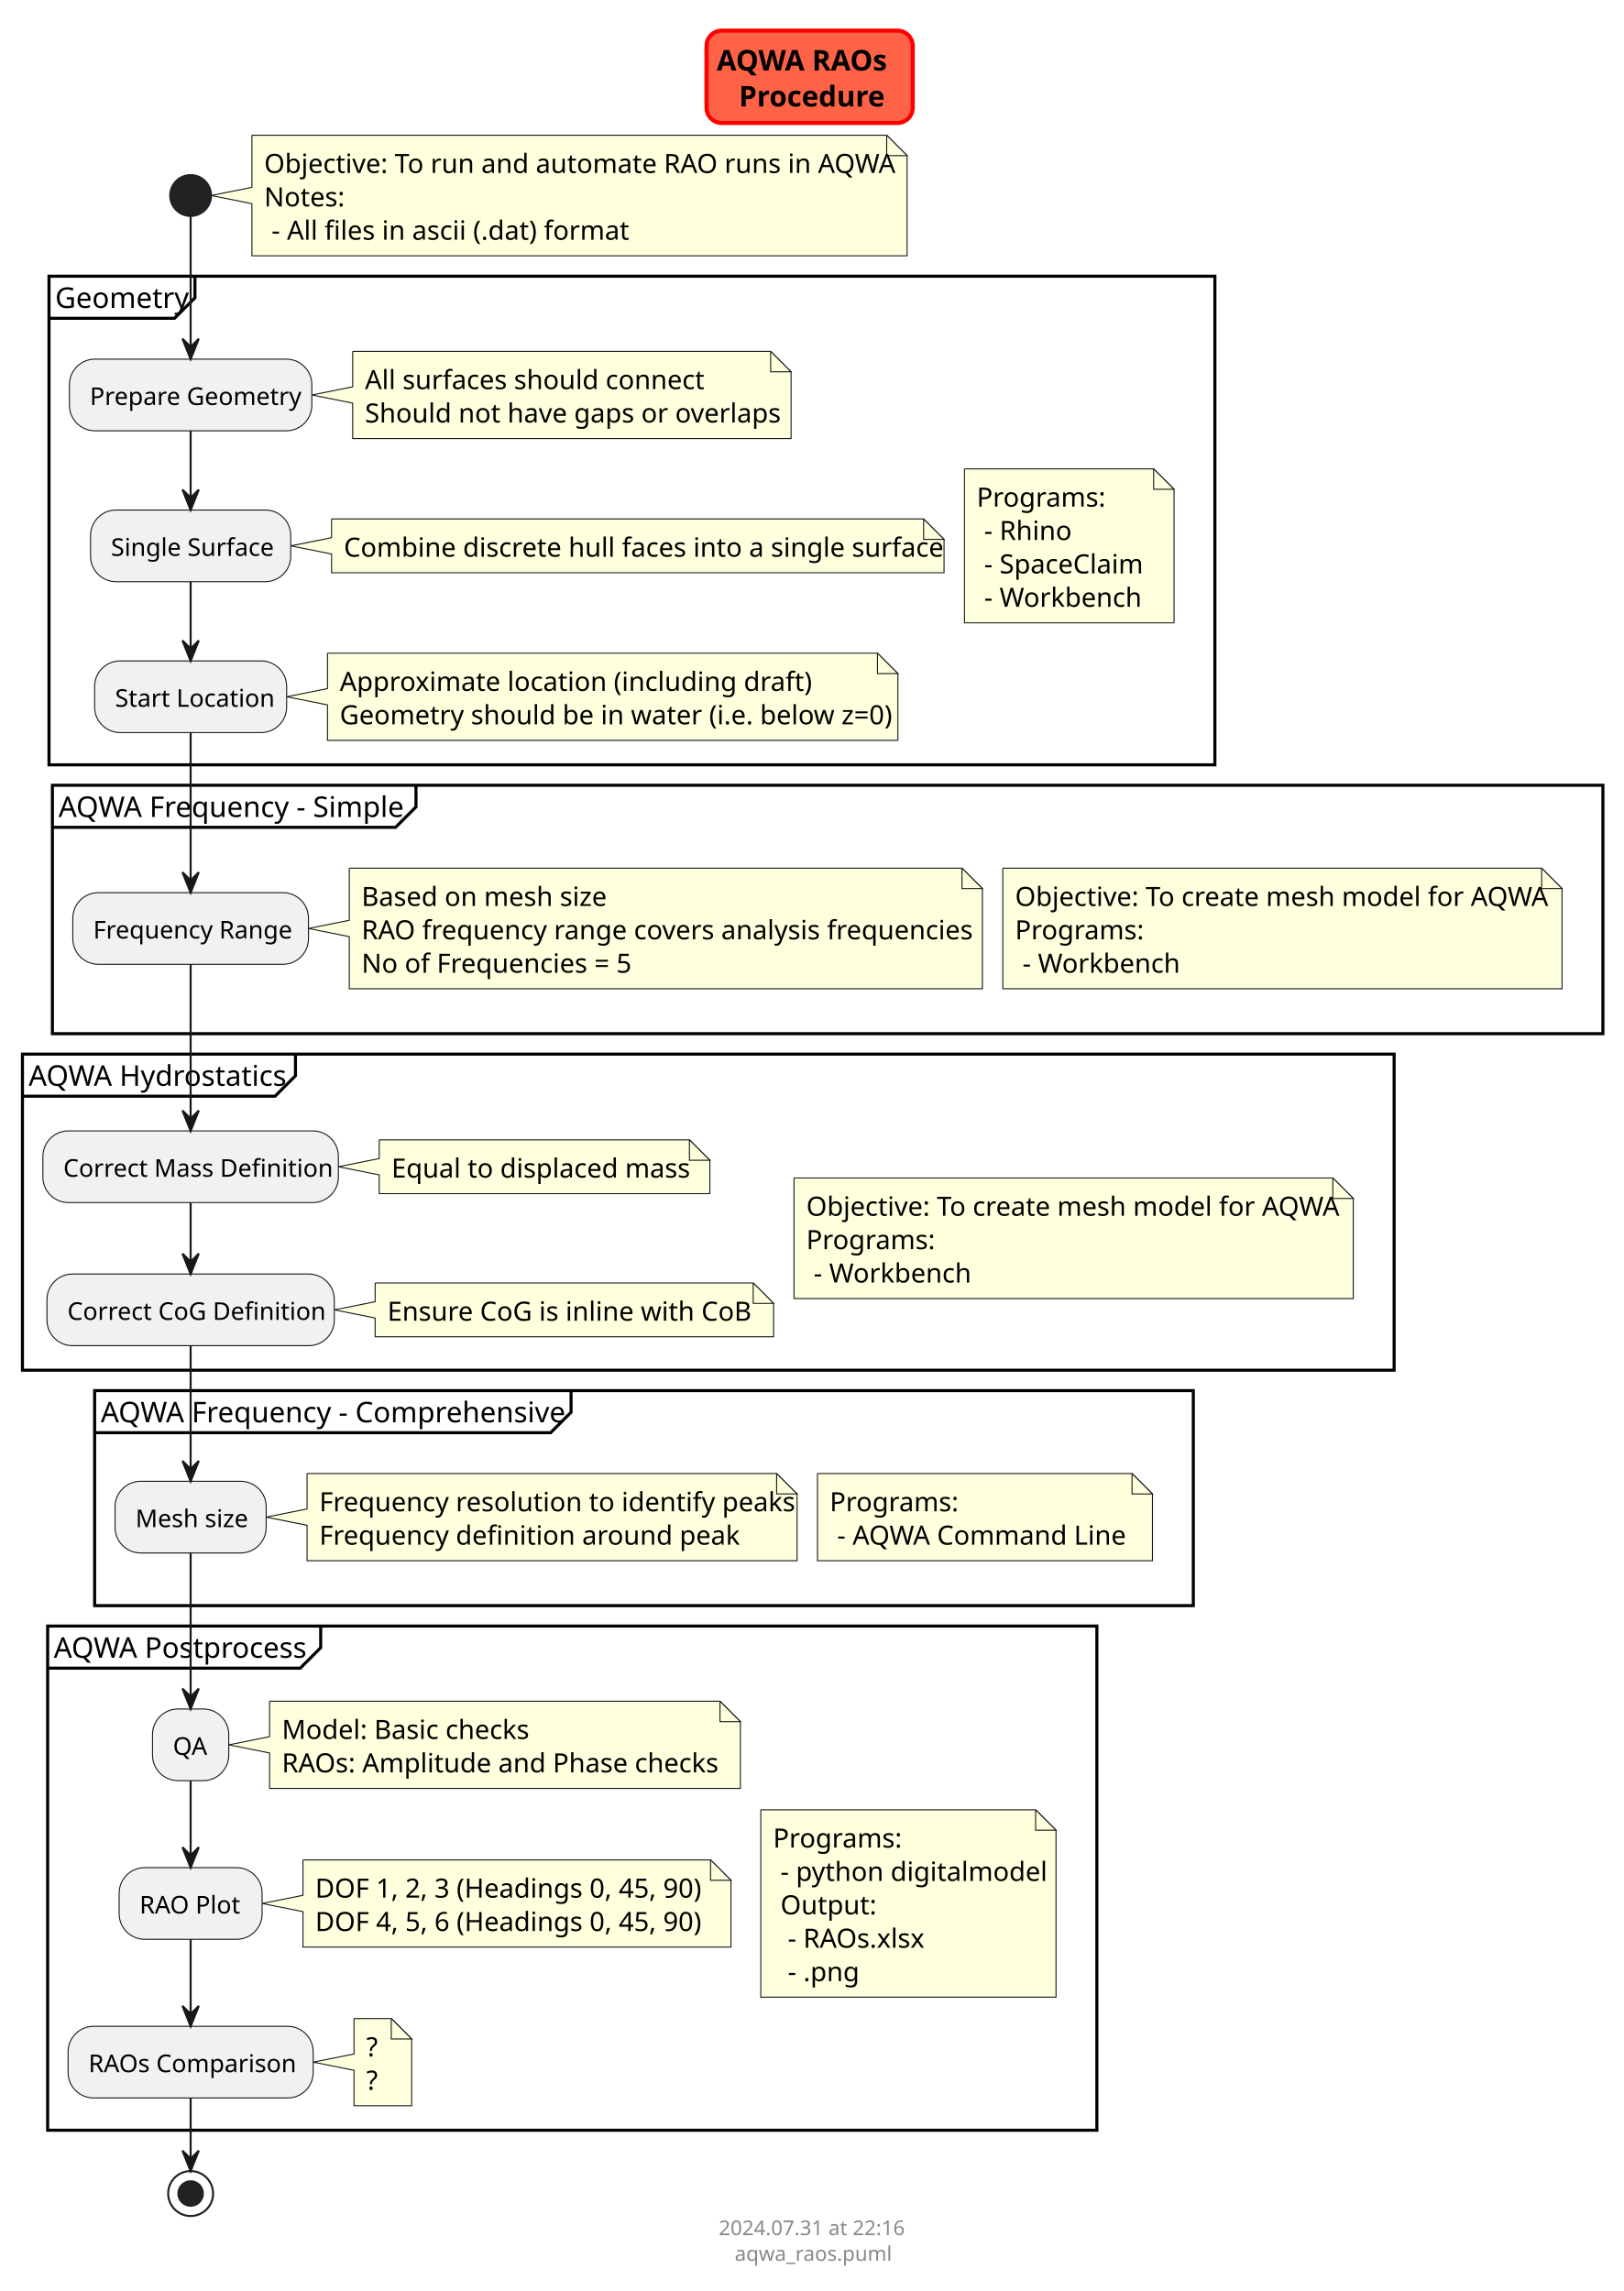
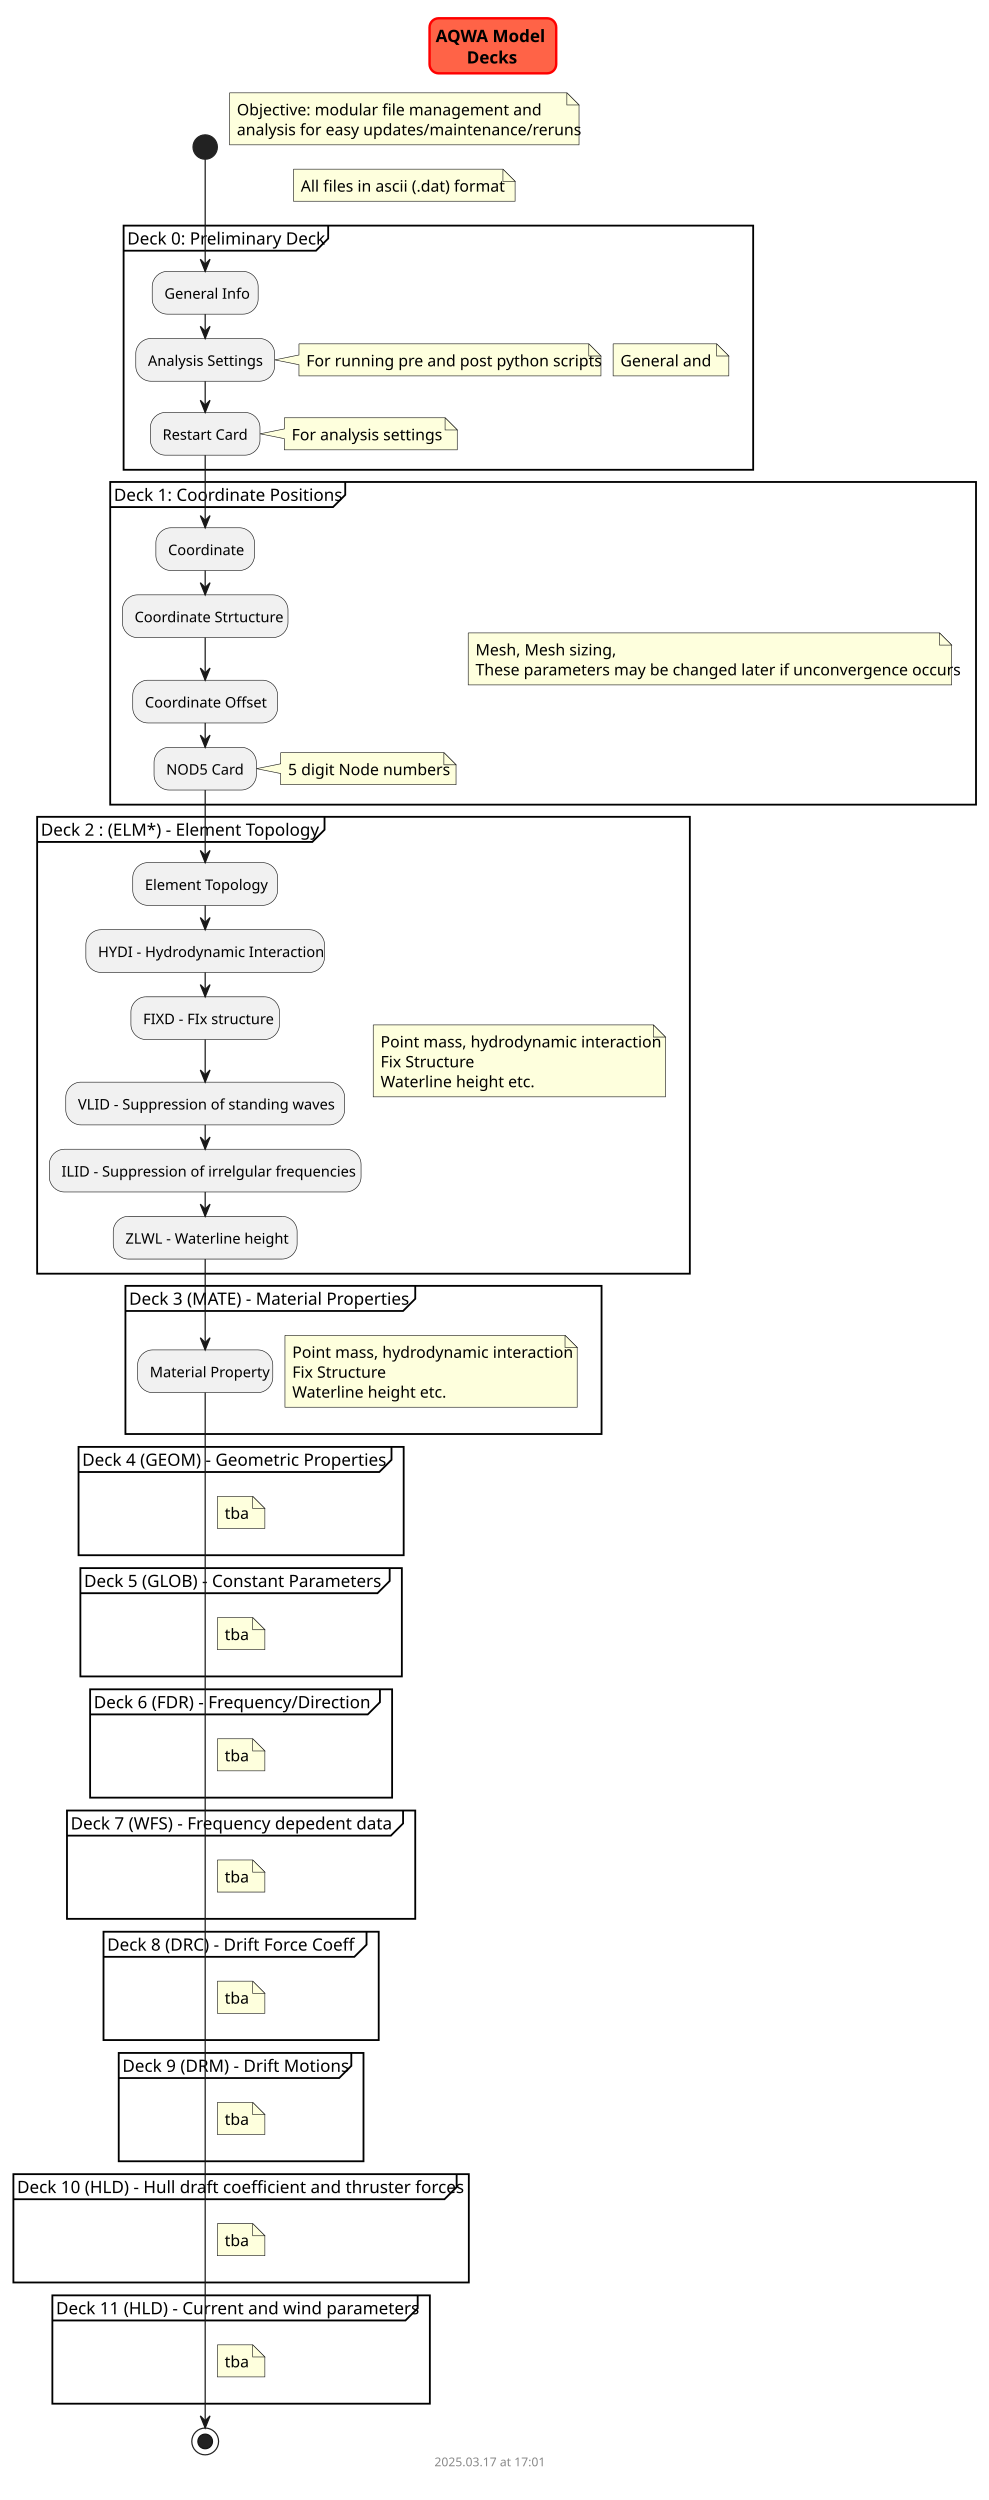
- <svg xmlns="http://www.w3.org/2000/svg" contentStyleType="text/css" height="3366px" preserveAspectRatio="none" style="width:2385px;height:3366px;background:#FFFFFF;" version="1.1" viewBox="0 0 2385 3366" width="2385px" zoomAndPan="magnify">
+ <svg xmlns="http://www.w3.org/2000/svg" contentStyleType="text/css" height="6159px" preserveAspectRatio="none" style="width:2436px;height:6159px;background:#FFFFFF;" version="1.1" viewBox="0 0 2436 6159" width="2436px" zoomAndPan="magnify">
  <defs />
  <g>
-     <rect fill="#FF6347" height="135.656" id="_title" rx="22.5" ry="22.5" style="stroke:#FF0000;stroke-width:6.0;" width="303" x="1037.921" y="45" />
-     <text fill="#000000" font-family="sans-serif" font-size="42" font-weight="bold" lengthAdjust="spacing" textLength="261.331" x="1052.921" y="103.6">AQWA RAOs</text>
-     <text fill="#000000" font-family="sans-serif" font-size="42" font-weight="bold" lengthAdjust="spacing" textLength="207.744" x="1085.549" y="156.428">Procedure</text>
-     <path d="M370.058,198.656 L370.058,275.238 L310.058,287.238 L370.058,299.238 L370.058,375.82 A0,0 0 0 0 370.058,375.82 L1332.609,375.82 A0,0 0 0 0 1332.609,375.82 L1332.609,228.656 L1302.609,198.656 L370.058,198.656 A0,0 0 0 0 370.058,198.656 " fill="#FEFFDD" style="stroke:#181818;stroke-width:1.5;" />
-     <path d="M1302.609,198.656 L1302.609,228.656 L1332.609,228.656 L1302.609,198.656 " fill="#FEFFDD" style="stroke:#181818;stroke-width:1.5;" />
-     <text fill="#000000" font-family="sans-serif" font-size="39" lengthAdjust="spacing" textLength="899.552" x="388.058" y="254.142">Objective: To run and automate RAO runs in AQWA</text>
-     <text fill="#000000" font-family="sans-serif" font-size="39" lengthAdjust="spacing" textLength="112.715" x="388.058" y="303.196">Notes:</text>
-     <text fill="#000000" font-family="sans-serif" font-size="39" lengthAdjust="spacing" textLength="500.621" x="398.893" y="352.251">- All files in ascii (.dat) format</text>
-     <ellipse cx="280.058" cy="287.238" fill="#222222" rx="30" ry="30" style="stroke:#222222;stroke-width:3.0;" />
-     <rect fill="none" height="717.914" style="stroke:#000000;stroke-width:4.5;" width="1712.81" x="71.997" y="405.82" />
-     <path d="M286.383,405.82 L286.383,437.648 L256.383,467.648 L71.997,467.648 " fill="none" style="stroke:#000000;stroke-width:4.5;" />
-     <text fill="#000000" font-family="sans-serif" font-size="42" lengthAdjust="spacing" textLength="184.386" x="80.997" y="452.42">Geometry</text>
-     <path d="M1416.895,688.875 L1416.895,915.094 L1724.807,915.094 L1724.807,718.875 L1694.807,688.875 L1416.895,688.875 " fill="#FEFFDD" style="stroke:#181818;stroke-width:1.5;" />
-     <path d="M1694.807,688.875 L1694.807,718.875 L1724.807,718.875 L1694.807,688.875 " fill="#FEFFDD" style="stroke:#181818;stroke-width:1.5;" />
-     <text fill="#000000" font-family="sans-serif" font-size="39" lengthAdjust="spacing" textLength="179.88" x="1434.895" y="744.36">Programs:</text>
-     <text fill="#000000" font-family="sans-serif" font-size="39" lengthAdjust="spacing" textLength="125.722" x="1445.73" y="793.415">- Rhino</text>
-     <text fill="#000000" font-family="sans-serif" font-size="39" lengthAdjust="spacing" textLength="234.076" x="1445.73" y="842.47">- SpaceClaim</text>
-     <text fill="#000000" font-family="sans-serif" font-size="39" lengthAdjust="spacing" textLength="221.07" x="1445.73" y="891.524">- Workbench</text>
-     <path d="M518.118,516.234 L518.118,568.289 L458.118,580.289 L518.118,592.289 L518.118,644.344 A0,0 0 0 0 518.118,644.344 L1162.176,644.344 A0,0 0 0 0 1162.176,644.344 L1162.176,546.234 L1132.176,516.234 L518.118,516.234 A0,0 0 0 0 518.118,516.234 " fill="#FEFFDD" style="stroke:#181818;stroke-width:1.5;" />
-     <path d="M1132.176,516.234 L1132.176,546.234 L1162.176,546.234 L1132.176,516.234 " fill="#FEFFDD" style="stroke:#181818;stroke-width:1.5;" />
-     <text fill="#000000" font-family="sans-serif" font-size="39" lengthAdjust="spacing" textLength="474.76" x="536.118" y="571.72">All surfaces should connect</text>
-     <text fill="#000000" font-family="sans-serif" font-size="39" lengthAdjust="spacing" textLength="581.058" x="536.118" y="620.774">Should not have gaps or overlaps</text>
-     <rect fill="#F1F1F1" height="105.281" rx="37.5" ry="37.5" style="stroke:#181818;stroke-width:1.5;" width="356.121" x="101.997" y="527.648" />
-     <text fill="#000000" font-family="sans-serif" font-size="36" lengthAdjust="spacing" textLength="296.121" x="131.997" y="595.019">Prepare Geometry</text>
-     <path d="M487.128,762.457 L487.128,789.984 L427.128,801.984 L487.128,813.984 L487.128,841.512 A0,0 0 0 0 487.128,841.512 L1386.895,841.512 A0,0 0 0 0 1386.895,841.512 L1386.895,792.457 L1356.895,762.457 L487.128,762.457 A0,0 0 0 0 487.128,762.457 " fill="#FEFFDD" style="stroke:#181818;stroke-width:1.5;" />
-     <path d="M1356.895,762.457 L1356.895,792.457 L1386.895,792.457 L1356.895,762.457 " fill="#FEFFDD" style="stroke:#181818;stroke-width:1.5;" />
-     <text fill="#000000" font-family="sans-serif" font-size="39" lengthAdjust="spacing" textLength="836.767" x="505.128" y="817.942">Combine discrete hull faces into a single surface</text>
-     <rect fill="#F1F1F1" height="105.281" rx="37.5" ry="37.5" style="stroke:#181818;stroke-width:1.5;" width="294.141" x="132.987" y="749.344" />
-     <text fill="#000000" font-family="sans-serif" font-size="36" lengthAdjust="spacing" textLength="234.141" x="162.987" y="816.715">Single Surface</text>
-     <path d="M481.125,959.625 L481.125,1011.68 L421.125,1023.68 L481.125,1035.68 L481.125,1087.734 A0,0 0 0 0 481.125,1087.734 L1319.079,1087.734 A0,0 0 0 0 1319.079,1087.734 L1319.079,989.625 L1289.079,959.625 L481.125,959.625 A0,0 0 0 0 481.125,959.625 " fill="#FEFFDD" style="stroke:#181818;stroke-width:1.5;" />
-     <path d="M1289.079,959.625 L1289.079,989.625 L1319.079,989.625 L1289.079,959.625 " fill="#FEFFDD" style="stroke:#181818;stroke-width:1.5;" />
-     <text fill="#000000" font-family="sans-serif" font-size="39" lengthAdjust="spacing" textLength="643.824" x="499.125" y="1015.11">Approximate location (including draft)</text>
-     <text fill="#000000" font-family="sans-serif" font-size="39" lengthAdjust="spacing" textLength="774.954" x="499.125" y="1064.165">Geometry should be in water (i.e. below z=0)</text>
-     <rect fill="#F1F1F1" height="105.281" rx="37.5" ry="37.5" style="stroke:#181818;stroke-width:1.5;" width="282.135" x="138.99" y="971.039" />
-     <text fill="#000000" font-family="sans-serif" font-size="36" lengthAdjust="spacing" textLength="222.135" x="168.99" y="1038.41">Start Location</text>
-     <rect fill="none" height="364.992" style="stroke:#000000;stroke-width:4.5;" width="2277.87" x="76.972" y="1153.734" />
-     <path d="M611.115,1153.734 L611.115,1185.562 L581.115,1215.562 L76.972,1215.562 " fill="none" style="stroke:#000000;stroke-width:4.5;" />
-     <text fill="#000000" font-family="sans-serif" font-size="42" lengthAdjust="spacing" textLength="504.144" x="85.972" y="1200.334">AQWA Frequency - Simple</text>
-     <path d="M1473.246,1275.562 L1473.246,1452.727 L2294.842,1452.727 L2294.842,1305.562 L2264.842,1275.562 L1473.246,1275.562 " fill="#FEFFDD" style="stroke:#181818;stroke-width:1.5;" />
-     <path d="M2264.842,1275.562 L2264.842,1305.562 L2294.842,1305.562 L2264.842,1275.562 " fill="#FEFFDD" style="stroke:#181818;stroke-width:1.5;" />
-     <text fill="#000000" font-family="sans-serif" font-size="39" lengthAdjust="spacing" textLength="758.596" x="1491.246" y="1331.048">Objective: To create mesh model for AQWA</text>
-     <text fill="#000000" font-family="sans-serif" font-size="39" lengthAdjust="spacing" textLength="179.88" x="1491.246" y="1380.102">Programs:</text>
-     <text fill="#000000" font-family="sans-serif" font-size="39" lengthAdjust="spacing" textLength="221.07" x="1502.082" y="1429.157">- Workbench</text>
-     <path d="M513.144,1275.562 L513.144,1352.145 L453.144,1364.145 L513.144,1376.145 L513.144,1452.727 A0,0 0 0 0 513.144,1452.727 L1443.246,1452.727 A0,0 0 0 0 1443.246,1452.727 L1443.246,1305.562 L1413.246,1275.562 L513.144,1275.562 A0,0 0 0 0 513.144,1275.562 " fill="#FEFFDD" style="stroke:#181818;stroke-width:1.5;" />
-     <path d="M1413.246,1275.562 L1413.246,1305.562 L1443.246,1305.562 L1413.246,1275.562 " fill="#FEFFDD" style="stroke:#181818;stroke-width:1.5;" />
-     <text fill="#000000" font-family="sans-serif" font-size="39" lengthAdjust="spacing" textLength="351.19" x="531.144" y="1331.048">Based on mesh size</text>
-     <text fill="#000000" font-family="sans-serif" font-size="39" lengthAdjust="spacing" textLength="867.102" x="531.144" y="1380.102">RAO frequency range covers analysis frequencies</text>
-     <text fill="#000000" font-family="sans-serif" font-size="39" lengthAdjust="spacing" textLength="384.801" x="531.144" y="1429.157">No of Frequencies = 5</text>
-     <rect fill="#F1F1F1" height="105.281" rx="37.5" ry="37.5" style="stroke:#181818;stroke-width:1.5;" width="346.172" x="106.972" y="1311.504" />
-     <text fill="#000000" font-family="sans-serif" font-size="36" lengthAdjust="spacing" textLength="286.172" x="136.972" y="1378.875">Frequency Range</text>
-     <rect fill="none" height="464.391" style="stroke:#000000;stroke-width:4.5;" width="2015.103" x="33" y="1548.727" />
-     <path d="M434.068,1548.727 L434.068,1580.555 L404.068,1610.555 L33,1610.555 " fill="none" style="stroke:#000000;stroke-width:4.5;" />
-     <text fill="#000000" font-family="sans-serif" font-size="42" lengthAdjust="spacing" textLength="371.068" x="42" y="1595.326">AQWA Hydrostatics</text>
-     <path d="M1166.508,1730.754 L1166.508,1907.918 L1988.103,1907.918 L1988.103,1760.754 L1958.103,1730.754 L1166.508,1730.754 " fill="#FEFFDD" style="stroke:#181818;stroke-width:1.5;" />
-     <path d="M1958.103,1730.754 L1958.103,1760.754 L1988.103,1760.754 L1958.103,1730.754 " fill="#FEFFDD" style="stroke:#181818;stroke-width:1.5;" />
-     <text fill="#000000" font-family="sans-serif" font-size="39" lengthAdjust="spacing" textLength="758.596" x="1184.508" y="1786.239">Objective: To create mesh model for AQWA</text>
-     <text fill="#000000" font-family="sans-serif" font-size="39" lengthAdjust="spacing" textLength="179.88" x="1184.508" y="1835.294">Programs:</text>
-     <text fill="#000000" font-family="sans-serif" font-size="39" lengthAdjust="spacing" textLength="221.07" x="1195.343" y="1884.349">- Workbench</text>
-     <path d="M557.115,1674.668 L557.115,1702.195 L497.115,1714.195 L557.115,1726.195 L557.115,1753.723 A0,0 0 0 0 557.115,1753.723 L1042.85,1753.723 A0,0 0 0 0 1042.85,1753.723 L1042.85,1704.668 L1012.85,1674.668 L557.115,1674.668 A0,0 0 0 0 557.115,1674.668 " fill="#FEFFDD" style="stroke:#181818;stroke-width:1.5;" />
-     <path d="M1012.85,1674.668 L1012.85,1704.668 L1042.85,1704.668 L1012.85,1674.668 " fill="#FEFFDD" style="stroke:#181818;stroke-width:1.5;" />
-     <text fill="#000000" font-family="sans-serif" font-size="39" lengthAdjust="spacing" textLength="422.735" x="575.115" y="1730.153">Equal to displaced mass</text>
-     <rect fill="#F1F1F1" height="105.281" rx="37.5" ry="37.5" style="stroke:#181818;stroke-width:1.5;" width="434.115" x="63" y="1661.555" />
-     <text fill="#000000" font-family="sans-serif" font-size="36" lengthAdjust="spacing" textLength="374.115" x="93" y="1728.926">Correct Mass Definition</text>
-     <path d="M551.121,1884.949 L551.121,1912.477 L491.121,1924.477 L551.121,1936.477 L551.121,1964.004 A0,0 0 0 0 551.121,1964.004 L1136.508,1964.004 A0,0 0 0 0 1136.508,1964.004 L1136.508,1914.949 L1106.508,1884.949 L551.121,1884.949 A0,0 0 0 0 551.121,1884.949 " fill="#FEFFDD" style="stroke:#181818;stroke-width:1.5;" />
-     <path d="M1106.508,1884.949 L1106.508,1914.949 L1136.508,1914.949 L1106.508,1884.949 " fill="#FEFFDD" style="stroke:#181818;stroke-width:1.5;" />
-     <text fill="#000000" font-family="sans-serif" font-size="39" lengthAdjust="spacing" textLength="522.387" x="569.121" y="1940.435">Ensure CoG is inline with CoB</text>
-     <rect fill="#F1F1F1" height="105.281" rx="37.5" ry="37.5" style="stroke:#181818;stroke-width:1.5;" width="422.127" x="68.994" y="1871.836" />
-     <text fill="#000000" font-family="sans-serif" font-size="36" lengthAdjust="spacing" textLength="362.127" x="98.994" y="1939.207">Correct CoG Definition</text>
-     <rect fill="none" height="315.938" style="stroke:#000000;stroke-width:4.5;" width="1614.054" x="139.031" y="2043.117" />
-     <path d="M838.939,2043.117 L838.939,2074.945 L808.939,2104.945 L139.031,2104.945 " fill="none" style="stroke:#000000;stroke-width:4.5;" />
-     <text fill="#000000" font-family="sans-serif" font-size="42" lengthAdjust="spacing" textLength="669.908" x="148.031" y="2089.717">AQWA Frequency - Comprehensive</text>
-     <path d="M1200.952,2164.945 L1200.952,2293.055 L1693.085,2293.055 L1693.085,2194.945 L1663.085,2164.945 L1200.952,2164.945 " fill="#FEFFDD" style="stroke:#181818;stroke-width:1.5;" />
-     <path d="M1663.085,2164.945 L1663.085,2194.945 L1693.085,2194.945 L1663.085,2164.945 " fill="#FEFFDD" style="stroke:#181818;stroke-width:1.5;" />
-     <text fill="#000000" font-family="sans-serif" font-size="39" lengthAdjust="spacing" textLength="179.88" x="1218.952" y="2220.431">Programs:</text>
-     <text fill="#000000" font-family="sans-serif" font-size="39" lengthAdjust="spacing" textLength="418.298" x="1229.788" y="2269.485">- AQWA Command Line</text>
-     <path d="M451.084,2164.945 L451.084,2217 L391.084,2229 L451.084,2241 L451.084,2293.055 A0,0 0 0 0 451.084,2293.055 L1170.952,2293.055 A0,0 0 0 0 1170.952,2293.055 L1170.952,2194.945 L1140.952,2164.945 L451.084,2164.945 A0,0 0 0 0 451.084,2164.945 " fill="#FEFFDD" style="stroke:#181818;stroke-width:1.5;" />
-     <path d="M1140.952,2164.945 L1140.952,2194.945 L1170.952,2194.945 L1140.952,2164.945 " fill="#FEFFDD" style="stroke:#181818;stroke-width:1.5;" />
-     <text fill="#000000" font-family="sans-serif" font-size="39" lengthAdjust="spacing" textLength="656.868" x="469.084" y="2220.431">Frequency resolution to identify peaks</text>
-     <text fill="#000000" font-family="sans-serif" font-size="39" lengthAdjust="spacing" textLength="578.887" x="469.084" y="2269.485">Frequency definition around peak</text>
-     <rect fill="#F1F1F1" height="105.281" rx="37.5" ry="37.5" style="stroke:#181818;stroke-width:1.5;" width="222.053" x="169.031" y="2176.359" />
-     <text fill="#000000" font-family="sans-serif" font-size="36" lengthAdjust="spacing" textLength="162.053" x="199.031" y="2243.731">Mesh size</text>
-     <rect fill="none" height="740.742" style="stroke:#000000;stroke-width:4.5;" width="1541.41" x="70.011" y="2389.055" />
-     <path d="M471.12,2389.055 L471.12,2420.883 L441.12,2450.883 L70.011,2450.883 " fill="none" style="stroke:#000000;stroke-width:4.5;" />
-     <text fill="#000000" font-family="sans-serif" font-size="42" lengthAdjust="spacing" textLength="371.109" x="79.011" y="2435.654">AQWA Postprocess</text>
-     <path d="M1117.711,2658.996 L1117.711,2934.269 L1551.42,2934.269 L1551.42,2688.996 L1521.42,2658.996 L1117.711,2658.996 " fill="#FEFFDD" style="stroke:#181818;stroke-width:1.5;" />
-     <path d="M1521.42,2658.996 L1521.42,2688.996 L1551.42,2688.996 L1521.42,2658.996 " fill="#FEFFDD" style="stroke:#181818;stroke-width:1.5;" />
-     <text fill="#000000" font-family="sans-serif" font-size="39" lengthAdjust="spacing" textLength="179.88" x="1135.711" y="2714.481">Programs:</text>
-     <text fill="#000000" font-family="sans-serif" font-size="39" lengthAdjust="spacing" textLength="359.874" x="1146.546" y="2763.536">- python digitalmodel</text>
-     <text fill="#000000" font-family="sans-serif" font-size="39" lengthAdjust="spacing" textLength="127.912" x="1146.546" y="2812.591">Output:</text>
-     <text fill="#000000" font-family="sans-serif" font-size="39" lengthAdjust="spacing" textLength="205.835" x="1157.382" y="2861.646">- RAOs.xlsx</text>
-     <text fill="#000000" font-family="sans-serif" font-size="39" lengthAdjust="spacing" textLength="99.728" x="1157.382" y="2910.7">- .png</text>
-     <path d="M396.065,2499.469 L396.065,2551.523 L336.065,2563.523 L396.065,2575.523 L396.065,2627.578 A0,0 0 0 0 396.065,2627.578 L1087.711,2627.578 A0,0 0 0 0 1087.711,2627.578 L1087.711,2529.469 L1057.711,2499.469 L396.065,2499.469 A0,0 0 0 0 396.065,2499.469 " fill="#FEFFDD" style="stroke:#181818;stroke-width:1.5;" />
-     <path d="M1057.711,2499.469 L1057.711,2529.469 L1087.711,2529.469 L1057.711,2499.469 " fill="#FEFFDD" style="stroke:#181818;stroke-width:1.5;" />
-     <text fill="#000000" font-family="sans-serif" font-size="39" lengthAdjust="spacing" textLength="355.475" x="414.065" y="2554.954">Model: Basic checks</text>
-     <text fill="#000000" font-family="sans-serif" font-size="39" lengthAdjust="spacing" textLength="628.646" x="414.065" y="2604.009">RAOs: Amplitude and Phase checks</text>
-     <rect fill="#F1F1F1" height="105.281" rx="37.5" ry="37.5" style="stroke:#181818;stroke-width:1.5;" width="112.014" x="224.051" y="2510.883" />
-     <text fill="#000000" font-family="sans-serif" font-size="36" lengthAdjust="spacing" textLength="52.014" x="254.051" y="2578.254">QA</text>
-     <path d="M445.081,2732.578 L445.081,2784.633 L385.081,2796.633 L445.081,2808.633 L445.081,2860.688 A0,0 0 0 0 445.081,2860.688 L1073.867,2860.688 A0,0 0 0 0 1073.867,2860.688 L1073.867,2762.578 L1043.867,2732.578 L445.081,2732.578 A0,0 0 0 0 445.081,2732.578 " fill="#FEFFDD" style="stroke:#181818;stroke-width:1.5;" />
-     <path d="M1043.867,2732.578 L1043.867,2762.578 L1073.867,2762.578 L1043.867,2732.578 " fill="#FEFFDD" style="stroke:#181818;stroke-width:1.5;" />
-     <text fill="#000000" font-family="sans-serif" font-size="39" lengthAdjust="spacing" textLength="565.786" x="463.081" y="2788.064">DOF 1, 2, 3 (Headings 0, 45, 90)</text>
-     <text fill="#000000" font-family="sans-serif" font-size="39" lengthAdjust="spacing" textLength="565.786" x="463.081" y="2837.118">DOF 4, 5, 6 (Headings 0, 45, 90)</text>
-     <rect fill="#F1F1F1" height="105.281" rx="37.5" ry="37.5" style="stroke:#181818;stroke-width:1.5;" width="210.047" x="175.034" y="2743.992" />
-     <text fill="#000000" font-family="sans-serif" font-size="36" lengthAdjust="spacing" textLength="150.047" x="205.034" y="2811.363">RAO Plot</text>
-     <path d="M520.105,2965.688 L520.105,3017.742 L460.104,3029.742 L520.105,3041.742 L520.105,3093.797 A0,0 0 0 0 520.105,3093.797 L604.794,3093.797 A0,0 0 0 0 604.794,3093.797 L604.794,2995.688 L574.794,2965.688 L520.105,2965.688 A0,0 0 0 0 520.105,2965.688 " fill="#FEFFDD" style="stroke:#181818;stroke-width:1.5;" />
-     <path d="M574.794,2965.688 L574.794,2995.688 L604.794,2995.688 L574.794,2965.688 " fill="#FEFFDD" style="stroke:#181818;stroke-width:1.5;" />
-     <text fill="#000000" font-family="sans-serif" font-size="39" lengthAdjust="spacing" textLength="21.69" x="538.105" y="3021.173">?</text>
-     <text fill="#000000" font-family="sans-serif" font-size="39" lengthAdjust="spacing" textLength="21.69" x="538.105" y="3070.227">?</text>
-     <rect fill="#F1F1F1" height="105.281" rx="37.5" ry="37.5" style="stroke:#181818;stroke-width:1.5;" width="360.094" x="100.011" y="2977.102" />
-     <text fill="#000000" font-family="sans-serif" font-size="36" lengthAdjust="spacing" textLength="300.094" x="130.011" y="3044.473">RAOs Comparison</text>
-     <ellipse cx="280.058" cy="3222.797" fill="none" rx="33" ry="33" style="stroke:#222222;stroke-width:3.0;" />
-     <ellipse cx="280.058" cy="3222.797" fill="#222222" rx="18" ry="18" style="stroke:#222222;stroke-width:3.0;" />
-     <line style="stroke:#181818;stroke-width:3.0;" x1="280.058" x2="280.058" y1="632.93" y2="749.344" />
-     <polygon fill="#181818" points="268.058,719.344,280.058,749.344,292.058,719.344,280.058,731.344" style="stroke:#181818;stroke-width:3.0;" />
-     <line style="stroke:#181818;stroke-width:3.0;" x1="280.058" x2="280.058" y1="854.625" y2="971.039" />
-     <polygon fill="#181818" points="268.058,941.039,280.058,971.039,292.058,941.039,280.058,953.039" style="stroke:#181818;stroke-width:3.0;" />
-     <line style="stroke:#181818;stroke-width:3.0;" x1="280.058" x2="280.058" y1="317.238" y2="527.648" />
-     <polygon fill="#181818" points="268.058,497.648,280.058,527.648,292.058,497.648,280.058,509.648" style="stroke:#181818;stroke-width:3.0;" />
-     <line style="stroke:#181818;stroke-width:3.0;" x1="280.058" x2="280.058" y1="1076.32" y2="1311.504" />
-     <polygon fill="#181818" points="268.058,1281.504,280.058,1311.504,292.058,1281.504,280.058,1293.504" style="stroke:#181818;stroke-width:3.0;" />
-     <line style="stroke:#181818;stroke-width:3.0;" x1="280.058" x2="280.058" y1="1766.836" y2="1871.836" />
-     <polygon fill="#181818" points="268.058,1841.836,280.058,1871.836,292.058,1841.836,280.058,1853.836" style="stroke:#181818;stroke-width:3.0;" />
-     <line style="stroke:#181818;stroke-width:3.0;" x1="280.058" x2="280.058" y1="1416.785" y2="1661.555" />
-     <polygon fill="#181818" points="268.058,1631.555,280.058,1661.555,292.058,1631.555,280.058,1643.555" style="stroke:#181818;stroke-width:3.0;" />
-     <line style="stroke:#181818;stroke-width:3.0;" x1="280.058" x2="280.058" y1="1977.117" y2="2176.359" />
-     <polygon fill="#181818" points="268.058,2146.359,280.058,2176.359,292.058,2146.359,280.058,2158.359" style="stroke:#181818;stroke-width:3.0;" />
-     <line style="stroke:#181818;stroke-width:3.0;" x1="280.058" x2="280.058" y1="2616.164" y2="2743.992" />
-     <polygon fill="#181818" points="268.058,2713.992,280.058,2743.992,292.058,2713.992,280.058,2725.992" style="stroke:#181818;stroke-width:3.0;" />
-     <line style="stroke:#181818;stroke-width:3.0;" x1="280.058" x2="280.058" y1="2849.273" y2="2977.102" />
-     <polygon fill="#181818" points="268.058,2947.102,280.058,2977.102,292.058,2947.102,280.058,2959.102" style="stroke:#181818;stroke-width:3.0;" />
-     <line style="stroke:#181818;stroke-width:3.0;" x1="280.058" x2="280.058" y1="2281.641" y2="2510.883" />
-     <polygon fill="#181818" points="268.058,2480.883,280.058,2510.883,292.058,2480.883,280.058,2492.883" style="stroke:#181818;stroke-width:3.0;" />
-     <line style="stroke:#181818;stroke-width:3.0;" x1="280.058" x2="280.058" y1="3082.383" y2="3189.797" />
-     <polygon fill="#181818" points="268.058,3159.797,280.058,3189.797,292.058,3159.797,280.058,3171.797" style="stroke:#181818;stroke-width:3.0;" />
-     <text fill="#888888" font-family="sans-serif" font-size="30" lengthAdjust="spacing" textLength="266.909" x="1055.966" y="3283.939">2024.07.31 at 22:16</text>
-     <text fill="#888888" font-family="sans-serif" font-size="30" lengthAdjust="spacing" textLength="220.122" x="1079.36" y="3321.674">aqwa_raos.puml</text>
+     <rect fill="#FF6347" height="135.656" id="_title" rx="22.5" ry="22.5" style="stroke:#FF0000;stroke-width:6.0;" width="312" x="1058.25" y="45" />
+     <text fill="#000000" font-family="sans-serif" font-size="42" font-weight="bold" lengthAdjust="spacing" textLength="270" x="1073.25" y="103.6">AQWA Model</text>
+     <text fill="#000000" font-family="sans-serif" font-size="42" font-weight="bold" lengthAdjust="spacing" textLength="129" x="1149.75" y="156.428">Decks</text>
+     <path d="M565.5,228.656 L565.5,356.766 L1426.5,356.766 L1426.5,258.656 L1396.5,228.656 L565.5,228.656 " fill="#FEFFDD" style="stroke:#181818;stroke-width:1.5;" />
+     <path d="M1396.5,228.656 L1396.5,258.656 L1426.5,258.656 L1396.5,228.656 " fill="#FEFFDD" style="stroke:#181818;stroke-width:1.5;" />
+     <text fill="#000000" font-family="sans-serif" font-size="39" lengthAdjust="spacing" textLength="693" x="583.5" y="284.142">Objective: modular file management and</text>
+     <text fill="#000000" font-family="sans-serif" font-size="39" lengthAdjust="spacing" textLength="798" x="583.5" y="333.196">analysis for easy updates/maintenance/reruns</text>
+     <path d="M723,416.766 L723,495.82 L1269,495.82 L1269,446.766 L1239,416.766 L723,416.766 " fill="#FEFFDD" style="stroke:#181818;stroke-width:1.5;" />
+     <path d="M1239,416.766 L1239,446.766 L1269,446.766 L1239,416.766 " fill="#FEFFDD" style="stroke:#181818;stroke-width:1.5;" />
+     <text fill="#000000" font-family="sans-serif" font-size="39" lengthAdjust="spacing" textLength="483" x="741" y="472.251">All files in ascii (.dat) format</text>
+     <ellipse cx="505.5" cy="362.238" fill="#222222" rx="30" ry="30" style="stroke:#222222;stroke-width:3.0;" />
+     <rect fill="none" height="601.559" style="stroke:#000000;stroke-width:4.5;" width="1551" x="304.5" y="555.82" />
+     <path d="M808.5,555.82 L808.5,587.648 L778.5,617.648 L304.5,617.648 " fill="none" style="stroke:#000000;stroke-width:4.5;" />
+     <text fill="#000000" font-family="sans-serif" font-size="42" lengthAdjust="spacing" textLength="474" x="313.5" y="602.42">Deck 0: Preliminary Deck</text>
+     <path d="M1510.5,847.043 L1510.5,926.098 L1795.5,926.098 L1795.5,877.043 L1765.5,847.043 L1510.5,847.043 " fill="#FEFFDD" style="stroke:#181818;stroke-width:1.5;" />
+     <path d="M1765.5,847.043 L1765.5,877.043 L1795.5,877.043 L1765.5,847.043 " fill="#FEFFDD" style="stroke:#181818;stroke-width:1.5;" />
+     <text fill="#000000" font-family="sans-serif" font-size="39" lengthAdjust="spacing" textLength="210" x="1528.5" y="902.528">General and</text>
+     <rect fill="#F1F1F1" height="105.281" rx="37.5" ry="37.5" style="stroke:#181818;stroke-width:1.5;" width="261" x="375" y="668.648" />
+     <text fill="#000000" font-family="sans-serif" font-size="36" lengthAdjust="spacing" textLength="201" x="405" y="736.019">General Info</text>
+     <path d="M736.5,847.043 L736.5,874.57 L676.5,886.57 L736.5,898.57 L736.5,926.098 A0,0 0 0 0 736.5,926.098 L1480.5,926.098 A0,0 0 0 0 1480.5,926.098 L1480.5,877.043 L1450.5,847.043 L736.5,847.043 A0,0 0 0 0 736.5,847.043 " fill="#FEFFDD" style="stroke:#181818;stroke-width:1.5;" />
+     <path d="M1450.5,847.043 L1450.5,877.043 L1480.5,877.043 L1450.5,847.043 " fill="#FEFFDD" style="stroke:#181818;stroke-width:1.5;" />
+     <text fill="#000000" font-family="sans-serif" font-size="39" lengthAdjust="spacing" textLength="681" x="754.5" y="902.528">For running pre and post python scripts</text>
+     <rect fill="#F1F1F1" height="105.281" rx="37.5" ry="37.5" style="stroke:#181818;stroke-width:1.5;" width="342" x="334.5" y="833.93" />
+     <text fill="#000000" font-family="sans-serif" font-size="36" lengthAdjust="spacing" textLength="282" x="364.5" y="901.301">Analysis Settings</text>
+     <path d="M700.5,1029.211 L700.5,1056.738 L640.5,1068.738 L700.5,1080.738 L700.5,1108.266 A0,0 0 0 0 700.5,1108.266 L1126.5,1108.266 A0,0 0 0 0 1126.5,1108.266 L1126.5,1059.211 L1096.5,1029.211 L700.5,1029.211 A0,0 0 0 0 700.5,1029.211 " fill="#FEFFDD" style="stroke:#181818;stroke-width:1.5;" />
+     <path d="M1096.5,1029.211 L1096.5,1059.211 L1126.5,1059.211 L1096.5,1029.211 " fill="#FEFFDD" style="stroke:#181818;stroke-width:1.5;" />
+     <text fill="#000000" font-family="sans-serif" font-size="39" lengthAdjust="spacing" textLength="363" x="718.5" y="1084.696">For analysis settings</text>
+     <rect fill="#F1F1F1" height="105.281" rx="37.5" ry="37.5" style="stroke:#181818;stroke-width:1.5;" width="270" x="370.5" y="1016.098" />
+     <text fill="#000000" font-family="sans-serif" font-size="36" lengthAdjust="spacing" textLength="210" x="400.5" y="1083.469">Restart Card</text>
+     <rect fill="none" height="794.953" style="stroke:#000000;stroke-width:4.5;" width="2133" x="271.5" y="1187.379" />
+     <path d="M850.5,1187.379 L850.5,1219.207 L820.5,1249.207 L271.5,1249.207 " fill="none" style="stroke:#000000;stroke-width:4.5;" />
+     <text fill="#000000" font-family="sans-serif" font-size="42" lengthAdjust="spacing" textLength="549" x="280.5" y="1233.978">Deck 1: Coordinate Positions</text>
+     <path d="M1153.5,1559.215 L1153.5,1687.324 L2344.5,1687.324 L2344.5,1589.215 L2314.5,1559.215 L1153.5,1559.215 " fill="#FEFFDD" style="stroke:#181818;stroke-width:1.5;" />
+     <path d="M2314.5,1559.215 L2314.5,1589.215 L2344.5,1589.215 L2314.5,1559.215 " fill="#FEFFDD" style="stroke:#181818;stroke-width:1.5;" />
+     <text fill="#000000" font-family="sans-serif" font-size="39" lengthAdjust="spacing" textLength="342" x="1171.5" y="1614.7">Mesh, Mesh sizing,</text>
+     <text fill="#000000" font-family="sans-serif" font-size="39" lengthAdjust="spacing" textLength="1128" x="1171.5" y="1663.755">These parameters may be changed later if unconvergence occurs</text>
+     <rect fill="#F1F1F1" height="105.281" rx="37.5" ry="37.5" style="stroke:#181818;stroke-width:1.5;" width="243" x="384" y="1300.207" />
+     <text fill="#000000" font-family="sans-serif" font-size="36" lengthAdjust="spacing" textLength="183" x="414" y="1367.578">Coordinate</text>
+     <rect fill="#F1F1F1" height="105.281" rx="37.5" ry="37.5" style="stroke:#181818;stroke-width:1.5;" width="408" x="301.5" y="1465.488" />
+     <text fill="#000000" font-family="sans-serif" font-size="36" lengthAdjust="spacing" textLength="348" x="331.5" y="1532.859">Coordinate Strtucture</text>
+     <rect fill="#F1F1F1" height="105.281" rx="37.5" ry="37.5" style="stroke:#181818;stroke-width:1.5;" width="357" x="327" y="1675.77" />
+     <text fill="#000000" font-family="sans-serif" font-size="36" lengthAdjust="spacing" textLength="297" x="357" y="1743.141">Coordinate  Offset</text>
+     <path d="M691.5,1854.164 L691.5,1881.691 L631.5,1893.691 L691.5,1905.691 L691.5,1933.219 A0,0 0 0 0 691.5,1933.219 L1123.5,1933.219 A0,0 0 0 0 1123.5,1933.219 L1123.5,1884.164 L1093.5,1854.164 L691.5,1854.164 A0,0 0 0 0 691.5,1854.164 " fill="#FEFFDD" style="stroke:#181818;stroke-width:1.5;" />
+     <path d="M1093.5,1854.164 L1093.5,1884.164 L1123.5,1884.164 L1093.5,1854.164 " fill="#FEFFDD" style="stroke:#181818;stroke-width:1.5;" />
+     <text fill="#000000" font-family="sans-serif" font-size="39" lengthAdjust="spacing" textLength="369" x="709.5" y="1909.649">5 digit Node numbers</text>
+     <rect fill="#F1F1F1" height="105.281" rx="37.5" ry="37.5" style="stroke:#181818;stroke-width:1.5;" width="252" x="379.5" y="1841.051" />
+     <text fill="#000000" font-family="sans-serif" font-size="36" lengthAdjust="spacing" textLength="192" x="409.5" y="1908.422">NOD5 Card</text>
+     <rect fill="none" height="1125.516" style="stroke:#000000;stroke-width:4.5;" width="1608" x="91.5" y="2012.332" />
+     <path d="M799.5,2012.332 L799.5,2044.16 L769.5,2074.16 L91.5,2074.16 " fill="none" style="stroke:#000000;stroke-width:4.5;" />
+     <text fill="#000000" font-family="sans-serif" font-size="42" lengthAdjust="spacing" textLength="678" x="100.5" y="2058.932">Deck 2 : (ELM*) - Element Topology</text>
+     <path d="M919.5,2524.922 L919.5,2702.086 L1639.5,2702.086 L1639.5,2554.922 L1609.5,2524.922 L919.5,2524.922 " fill="#FEFFDD" style="stroke:#181818;stroke-width:1.5;" />
+     <path d="M1609.5,2524.922 L1609.5,2554.922 L1639.5,2554.922 L1609.5,2524.922 " fill="#FEFFDD" style="stroke:#181818;stroke-width:1.5;" />
+     <text fill="#000000" font-family="sans-serif" font-size="39" lengthAdjust="spacing" textLength="657" x="937.5" y="2580.407">Point mass, hydrodynamic interaction</text>
+     <text fill="#000000" font-family="sans-serif" font-size="39" lengthAdjust="spacing" textLength="225" x="937.5" y="2629.462">Fix Structure</text>
+     <text fill="#000000" font-family="sans-serif" font-size="39" lengthAdjust="spacing" textLength="360" x="937.5" y="2678.517">Waterline height etc.</text>
+     <rect fill="#F1F1F1" height="105.281" rx="37.5" ry="37.5" style="stroke:#181818;stroke-width:1.5;" width="357" x="327" y="2125.16" />
+     <text fill="#000000" font-family="sans-serif" font-size="36" lengthAdjust="spacing" textLength="297" x="357" y="2192.531">Element Topology</text>
+     <rect fill="#F1F1F1" height="105.281" rx="37.5" ry="37.5" style="stroke:#181818;stroke-width:1.5;" width="588" x="211.5" y="2290.441" />
+     <text fill="#000000" font-family="sans-serif" font-size="36" lengthAdjust="spacing" textLength="528" x="241.5" y="2357.812">HYDI - Hydrodynamic Interaction</text>
+     <rect fill="#F1F1F1" height="105.281" rx="37.5" ry="37.5" style="stroke:#181818;stroke-width:1.5;" width="366" x="322.5" y="2455.723" />
+     <text fill="#000000" font-family="sans-serif" font-size="36" lengthAdjust="spacing" textLength="306" x="352.5" y="2523.094">FIXD - FIx structure</text>
+     <rect fill="#F1F1F1" height="105.281" rx="37.5" ry="37.5" style="stroke:#181818;stroke-width:1.5;" width="687" x="162" y="2666.004" />
+     <text fill="#000000" font-family="sans-serif" font-size="36" lengthAdjust="spacing" textLength="627" x="192" y="2733.375">VLID - Suppression of standing waves</text>
+     <rect fill="#F1F1F1" height="105.281" rx="37.5" ry="37.5" style="stroke:#181818;stroke-width:1.5;" width="768" x="121.5" y="2831.285" />
+     <text fill="#000000" font-family="sans-serif" font-size="36" lengthAdjust="spacing" textLength="708" x="151.5" y="2898.656">ILID - Suppression of irrelgular frequencies</text>
+     <rect fill="#F1F1F1" height="105.281" rx="37.5" ry="37.5" style="stroke:#181818;stroke-width:1.5;" width="453" x="279" y="2996.566" />
+     <text fill="#000000" font-family="sans-serif" font-size="36" lengthAdjust="spacing" textLength="393" x="309" y="3063.938">ZLWL - Waterline height</text>
+     <rect fill="none" height="364.992" style="stroke:#000000;stroke-width:4.5;" width="1173" x="309" y="3167.848" />
+     <path d="M1023,3167.848 L1023,3199.676 L993,3229.676 L309,3229.676 " fill="none" style="stroke:#000000;stroke-width:4.5;" />
+     <text fill="#000000" font-family="sans-serif" font-size="42" lengthAdjust="spacing" textLength="684" x="318" y="3214.447">Deck 3 (MATE) - Material Properties</text>
+     <path d="M702,3289.676 L702,3466.84 L1422,3466.84 L1422,3319.676 L1392,3289.676 L702,3289.676 " fill="#FEFFDD" style="stroke:#181818;stroke-width:1.5;" />
+     <path d="M1392,3289.676 L1392,3319.676 L1422,3319.676 L1392,3289.676 " fill="#FEFFDD" style="stroke:#181818;stroke-width:1.5;" />
+     <text fill="#000000" font-family="sans-serif" font-size="39" lengthAdjust="spacing" textLength="657" x="720" y="3345.161">Point mass, hydrodynamic interaction</text>
+     <text fill="#000000" font-family="sans-serif" font-size="39" lengthAdjust="spacing" textLength="225" x="720" y="3394.216">Fix Structure</text>
+     <text fill="#000000" font-family="sans-serif" font-size="39" lengthAdjust="spacing" textLength="360" x="720" y="3443.271">Waterline height etc.</text>
+     <rect fill="#F1F1F1" height="105.281" rx="37.5" ry="37.5" style="stroke:#181818;stroke-width:1.5;" width="333" x="339" y="3325.617" />
+     <text fill="#000000" font-family="sans-serif" font-size="36" lengthAdjust="spacing" textLength="273" x="369" y="3392.988">Material Property</text>
+     <rect fill="none" height="266.883" style="stroke:#000000;stroke-width:4.5;" width="801" x="193.5" y="3564.568" />
+     <path d="M964.5,3564.568 L964.5,3596.396 L934.5,3626.396 L193.5,3626.396 " fill="none" style="stroke:#000000;stroke-width:4.5;" />
+     <text fill="#000000" font-family="sans-serif" font-size="42" lengthAdjust="spacing" textLength="741" x="202.5" y="3611.168">Deck 4 (GEOM) - Geometric Properties</text>
+     <path d="M535.5,3686.396 L535.5,3765.451 L652.5,3765.451 L652.5,3716.396 L622.5,3686.396 L535.5,3686.396 " fill="#FEFFDD" style="stroke:#181818;stroke-width:1.5;" />
+     <path d="M622.5,3686.396 L622.5,3716.396 L652.5,3716.396 L622.5,3686.396 " fill="#FEFFDD" style="stroke:#181818;stroke-width:1.5;" />
+     <text fill="#000000" font-family="sans-serif" font-size="39" lengthAdjust="spacing" textLength="54" x="553.5" y="3741.882">tba</text>
+     <rect fill="none" height="266.883" style="stroke:#000000;stroke-width:4.5;" width="792" x="198" y="3863.18" />
+     <path d="M960,3863.18 L960,3895.008 L930,3925.008 L198,3925.008 " fill="none" style="stroke:#000000;stroke-width:4.5;" />
+     <text fill="#000000" font-family="sans-serif" font-size="42" lengthAdjust="spacing" textLength="732" x="207" y="3909.779">Deck 5 (GLOB) - Constant Parameters</text>
+     <path d="M535.5,3985.008 L535.5,4064.062 L652.5,4064.062 L652.5,4015.008 L622.5,3985.008 L535.5,3985.008 " fill="#FEFFDD" style="stroke:#181818;stroke-width:1.5;" />
+     <path d="M622.5,3985.008 L622.5,4015.008 L652.5,4015.008 L622.5,3985.008 " fill="#FEFFDD" style="stroke:#181818;stroke-width:1.5;" />
+     <text fill="#000000" font-family="sans-serif" font-size="39" lengthAdjust="spacing" textLength="54" x="553.5" y="4040.493">tba</text>
+     <rect fill="none" height="266.883" style="stroke:#000000;stroke-width:4.5;" width="744" x="222" y="4161.791" />
+     <path d="M936,4161.791 L936,4193.619 L906,4223.619 L222,4223.619 " fill="none" style="stroke:#000000;stroke-width:4.5;" />
+     <text fill="#000000" font-family="sans-serif" font-size="42" lengthAdjust="spacing" textLength="684" x="231" y="4208.391">Deck 6 (FDR) - Frequency/Direction</text>
+     <path d="M535.5,4283.619 L535.5,4362.674 L652.5,4362.674 L652.5,4313.619 L622.5,4283.619 L535.5,4283.619 " fill="#FEFFDD" style="stroke:#181818;stroke-width:1.5;" />
+     <path d="M622.5,4283.619 L622.5,4313.619 L652.5,4313.619 L622.5,4283.619 " fill="#FEFFDD" style="stroke:#181818;stroke-width:1.5;" />
+     <text fill="#000000" font-family="sans-serif" font-size="39" lengthAdjust="spacing" textLength="54" x="553.5" y="4339.105">tba</text>
+     <rect fill="none" height="266.883" style="stroke:#000000;stroke-width:4.5;" width="858" x="165" y="4460.402" />
+     <path d="M993,4460.402 L993,4492.23 L963,4522.23 L165,4522.23 " fill="none" style="stroke:#000000;stroke-width:4.5;" />
+     <text fill="#000000" font-family="sans-serif" font-size="42" lengthAdjust="spacing" textLength="798" x="174" y="4507.002">Deck 7 (WFS) - Frequency depedent data</text>
+     <path d="M535.5,4582.23 L535.5,4661.285 L652.5,4661.285 L652.5,4612.23 L622.5,4582.23 L535.5,4582.23 " fill="#FEFFDD" style="stroke:#181818;stroke-width:1.5;" />
+     <path d="M622.5,4582.23 L622.5,4612.23 L652.5,4612.23 L622.5,4582.23 " fill="#FEFFDD" style="stroke:#181818;stroke-width:1.5;" />
+     <text fill="#000000" font-family="sans-serif" font-size="39" lengthAdjust="spacing" textLength="54" x="553.5" y="4637.716">tba</text>
+     <rect fill="none" height="266.883" style="stroke:#000000;stroke-width:4.5;" width="678" x="255" y="4759.014" />
+     <path d="M903,4759.014 L903,4790.842 L873,4820.842 L255,4820.842 " fill="none" style="stroke:#000000;stroke-width:4.5;" />
+     <text fill="#000000" font-family="sans-serif" font-size="42" lengthAdjust="spacing" textLength="618" x="264" y="4805.613">Deck 8 (DRC) - Drift Force Coeff</text>
+     <path d="M535.5,4880.842 L535.5,4959.896 L652.5,4959.896 L652.5,4910.842 L622.5,4880.842 L535.5,4880.842 " fill="#FEFFDD" style="stroke:#181818;stroke-width:1.5;" />
+     <path d="M622.5,4880.842 L622.5,4910.842 L652.5,4910.842 L622.5,4880.842 " fill="#FEFFDD" style="stroke:#181818;stroke-width:1.5;" />
+     <text fill="#000000" font-family="sans-serif" font-size="39" lengthAdjust="spacing" textLength="54" x="553.5" y="4936.327">tba</text>
+     <rect fill="none" height="266.883" style="stroke:#000000;stroke-width:4.5;" width="603" x="292.5" y="5057.625" />
+     <path d="M865.5,5057.625 L865.5,5089.453 L835.5,5119.453 L292.5,5119.453 " fill="none" style="stroke:#000000;stroke-width:4.5;" />
+     <text fill="#000000" font-family="sans-serif" font-size="42" lengthAdjust="spacing" textLength="543" x="301.5" y="5104.225">Deck 9 (DRM) - Drift Motions</text>
+     <path d="M535.5,5179.453 L535.5,5258.508 L652.5,5258.508 L652.5,5209.453 L622.5,5179.453 L535.5,5179.453 " fill="#FEFFDD" style="stroke:#181818;stroke-width:1.5;" />
+     <path d="M622.5,5179.453 L622.5,5209.453 L652.5,5209.453 L622.5,5179.453 " fill="#FEFFDD" style="stroke:#181818;stroke-width:1.5;" />
+     <text fill="#000000" font-family="sans-serif" font-size="39" lengthAdjust="spacing" textLength="54" x="553.5" y="5234.939">tba</text>
+     <rect fill="none" height="266.883" style="stroke:#000000;stroke-width:4.5;" width="1122" x="33" y="5356.236" />
+     <path d="M1125,5356.236 L1125,5388.065 L1095,5418.065 L33,5418.065 " fill="none" style="stroke:#000000;stroke-width:4.5;" />
+     <text fill="#000000" font-family="sans-serif" font-size="42" lengthAdjust="spacing" textLength="1062" x="42" y="5402.836">Deck 10 (HLD) - Hull draft coefficient and thruster forces</text>
+     <path d="M535.5,5478.065 L535.5,5557.119 L652.5,5557.119 L652.5,5508.065 L622.5,5478.065 L535.5,5478.065 " fill="#FEFFDD" style="stroke:#181818;stroke-width:1.5;" />
+     <path d="M622.5,5478.065 L622.5,5508.065 L652.5,5508.065 L622.5,5478.065 " fill="#FEFFDD" style="stroke:#181818;stroke-width:1.5;" />
+     <text fill="#000000" font-family="sans-serif" font-size="39" lengthAdjust="spacing" textLength="54" x="553.5" y="5533.55">tba</text>
+     <rect fill="none" height="266.883" style="stroke:#000000;stroke-width:4.5;" width="930" x="129" y="5654.848" />
+     <path d="M1029,5654.848 L1029,5686.676 L999,5716.676 L129,5716.676 " fill="none" style="stroke:#000000;stroke-width:4.5;" />
+     <text fill="#000000" font-family="sans-serif" font-size="42" lengthAdjust="spacing" textLength="870" x="138" y="5701.447">Deck 11 (HLD) - Current and wind parameters</text>
+     <path d="M535.5,5776.676 L535.5,5855.73 L652.5,5855.73 L652.5,5806.676 L622.5,5776.676 L535.5,5776.676 " fill="#FEFFDD" style="stroke:#181818;stroke-width:1.5;" />
+     <path d="M622.5,5776.676 L622.5,5806.676 L652.5,5806.676 L622.5,5776.676 " fill="#FEFFDD" style="stroke:#181818;stroke-width:1.5;" />
+     <text fill="#000000" font-family="sans-serif" font-size="39" lengthAdjust="spacing" textLength="54" x="553.5" y="5832.161">tba</text>
+     <ellipse cx="505.5" cy="6014.73" fill="none" rx="33" ry="33" style="stroke:#222222;stroke-width:3.0;" />
+     <ellipse cx="505.5" cy="6014.73" fill="#222222" rx="18" ry="18" style="stroke:#111111;stroke-width:3.0;" />
+     <line style="stroke:#181818;stroke-width:3.0;" x1="505.5" x2="505.5" y1="773.93" y2="833.93" />
+     <polygon fill="#181818" points="493.5,803.93,505.5,833.93,517.5,803.93,505.5,815.93" style="stroke:#181818;stroke-width:3.0;" />
+     <line style="stroke:#181818;stroke-width:3.0;" x1="505.5" x2="505.5" y1="939.211" y2="1016.098" />
+     <polygon fill="#181818" points="493.5,986.098,505.5,1016.098,517.5,986.098,505.5,998.098" style="stroke:#181818;stroke-width:3.0;" />
+     <line style="stroke:#181818;stroke-width:3.0;" x1="505.5" x2="505.5" y1="392.238" y2="668.648" />
+     <polygon fill="#181818" points="493.5,638.648,505.5,668.648,517.5,638.648,505.5,650.648" style="stroke:#181818;stroke-width:3.0;" />
+     <line style="stroke:#181818;stroke-width:3.0;" x1="505.5" x2="505.5" y1="1405.488" y2="1465.488" />
+     <polygon fill="#181818" points="493.5,1435.488,505.5,1465.488,517.5,1435.488,505.5,1447.488" style="stroke:#181818;stroke-width:3.0;" />
+     <line style="stroke:#181818;stroke-width:3.0;" x1="505.5" x2="505.5" y1="1570.77" y2="1675.77" />
+     <polygon fill="#181818" points="493.5,1645.77,505.5,1675.77,517.5,1645.77,505.5,1657.77" style="stroke:#181818;stroke-width:3.0;" />
+     <line style="stroke:#181818;stroke-width:3.0;" x1="505.5" x2="505.5" y1="1781.051" y2="1841.051" />
+     <polygon fill="#181818" points="493.5,1811.051,505.5,1841.051,517.5,1811.051,505.5,1823.051" style="stroke:#181818;stroke-width:3.0;" />
+     <line style="stroke:#181818;stroke-width:3.0;" x1="505.5" x2="505.5" y1="1121.379" y2="1300.207" />
+     <polygon fill="#181818" points="493.5,1270.207,505.5,1300.207,517.5,1270.207,505.5,1282.207" style="stroke:#181818;stroke-width:3.0;" />
+     <line style="stroke:#181818;stroke-width:3.0;" x1="505.5" x2="505.5" y1="2230.441" y2="2290.441" />
+     <polygon fill="#181818" points="493.5,2260.441,505.5,2290.441,517.5,2260.441,505.5,2272.441" style="stroke:#181818;stroke-width:3.0;" />
+     <line style="stroke:#181818;stroke-width:3.0;" x1="505.5" x2="505.5" y1="2395.723" y2="2455.723" />
+     <polygon fill="#181818" points="493.5,2425.723,505.5,2455.723,517.5,2425.723,505.5,2437.723" style="stroke:#181818;stroke-width:3.0;" />
+     <line style="stroke:#181818;stroke-width:3.0;" x1="505.5" x2="505.5" y1="2561.004" y2="2666.004" />
+     <polygon fill="#181818" points="493.5,2636.004,505.5,2666.004,517.5,2636.004,505.5,2648.004" style="stroke:#181818;stroke-width:3.0;" />
+     <line style="stroke:#181818;stroke-width:3.0;" x1="505.5" x2="505.5" y1="2771.285" y2="2831.285" />
+     <polygon fill="#181818" points="493.5,2801.285,505.5,2831.285,517.5,2801.285,505.5,2813.285" style="stroke:#181818;stroke-width:3.0;" />
+     <line style="stroke:#181818;stroke-width:3.0;" x1="505.5" x2="505.5" y1="2936.566" y2="2996.566" />
+     <polygon fill="#181818" points="493.5,2966.566,505.5,2996.566,517.5,2966.566,505.5,2978.566" style="stroke:#181818;stroke-width:3.0;" />
+     <line style="stroke:#181818;stroke-width:3.0;" x1="505.5" x2="505.5" y1="1946.332" y2="2125.16" />
+     <polygon fill="#181818" points="493.5,2095.16,505.5,2125.16,517.5,2095.16,505.5,2107.16" style="stroke:#181818;stroke-width:3.0;" />
+     <line style="stroke:#181818;stroke-width:3.0;" x1="505.5" x2="505.5" y1="3101.848" y2="3325.617" />
+     <polygon fill="#181818" points="493.5,3295.617,505.5,3325.617,517.5,3295.617,505.5,3307.617" style="stroke:#181818;stroke-width:3.0;" />
+     <line style="stroke:#181818;stroke-width:3.0;" x1="505.5" x2="505.5" y1="3430.898" y2="5981.73" />
+     <polygon fill="#181818" points="493.5,5951.73,505.5,5981.73,517.5,5951.73,505.5,5963.73" style="stroke:#181818;stroke-width:3.0;" />
+     <text fill="#888888" font-family="sans-serif" font-size="30" lengthAdjust="spacing" textLength="288" x="1070.25" y="6075.873">2025.03.17 at 17:01</text>
+     <text fill="#888888" font-family="sans-serif" font-size="30" lengthAdjust="spacing" textLength="9" x="1209.75" y="6113.607"> </text>
  </g>
</svg>
